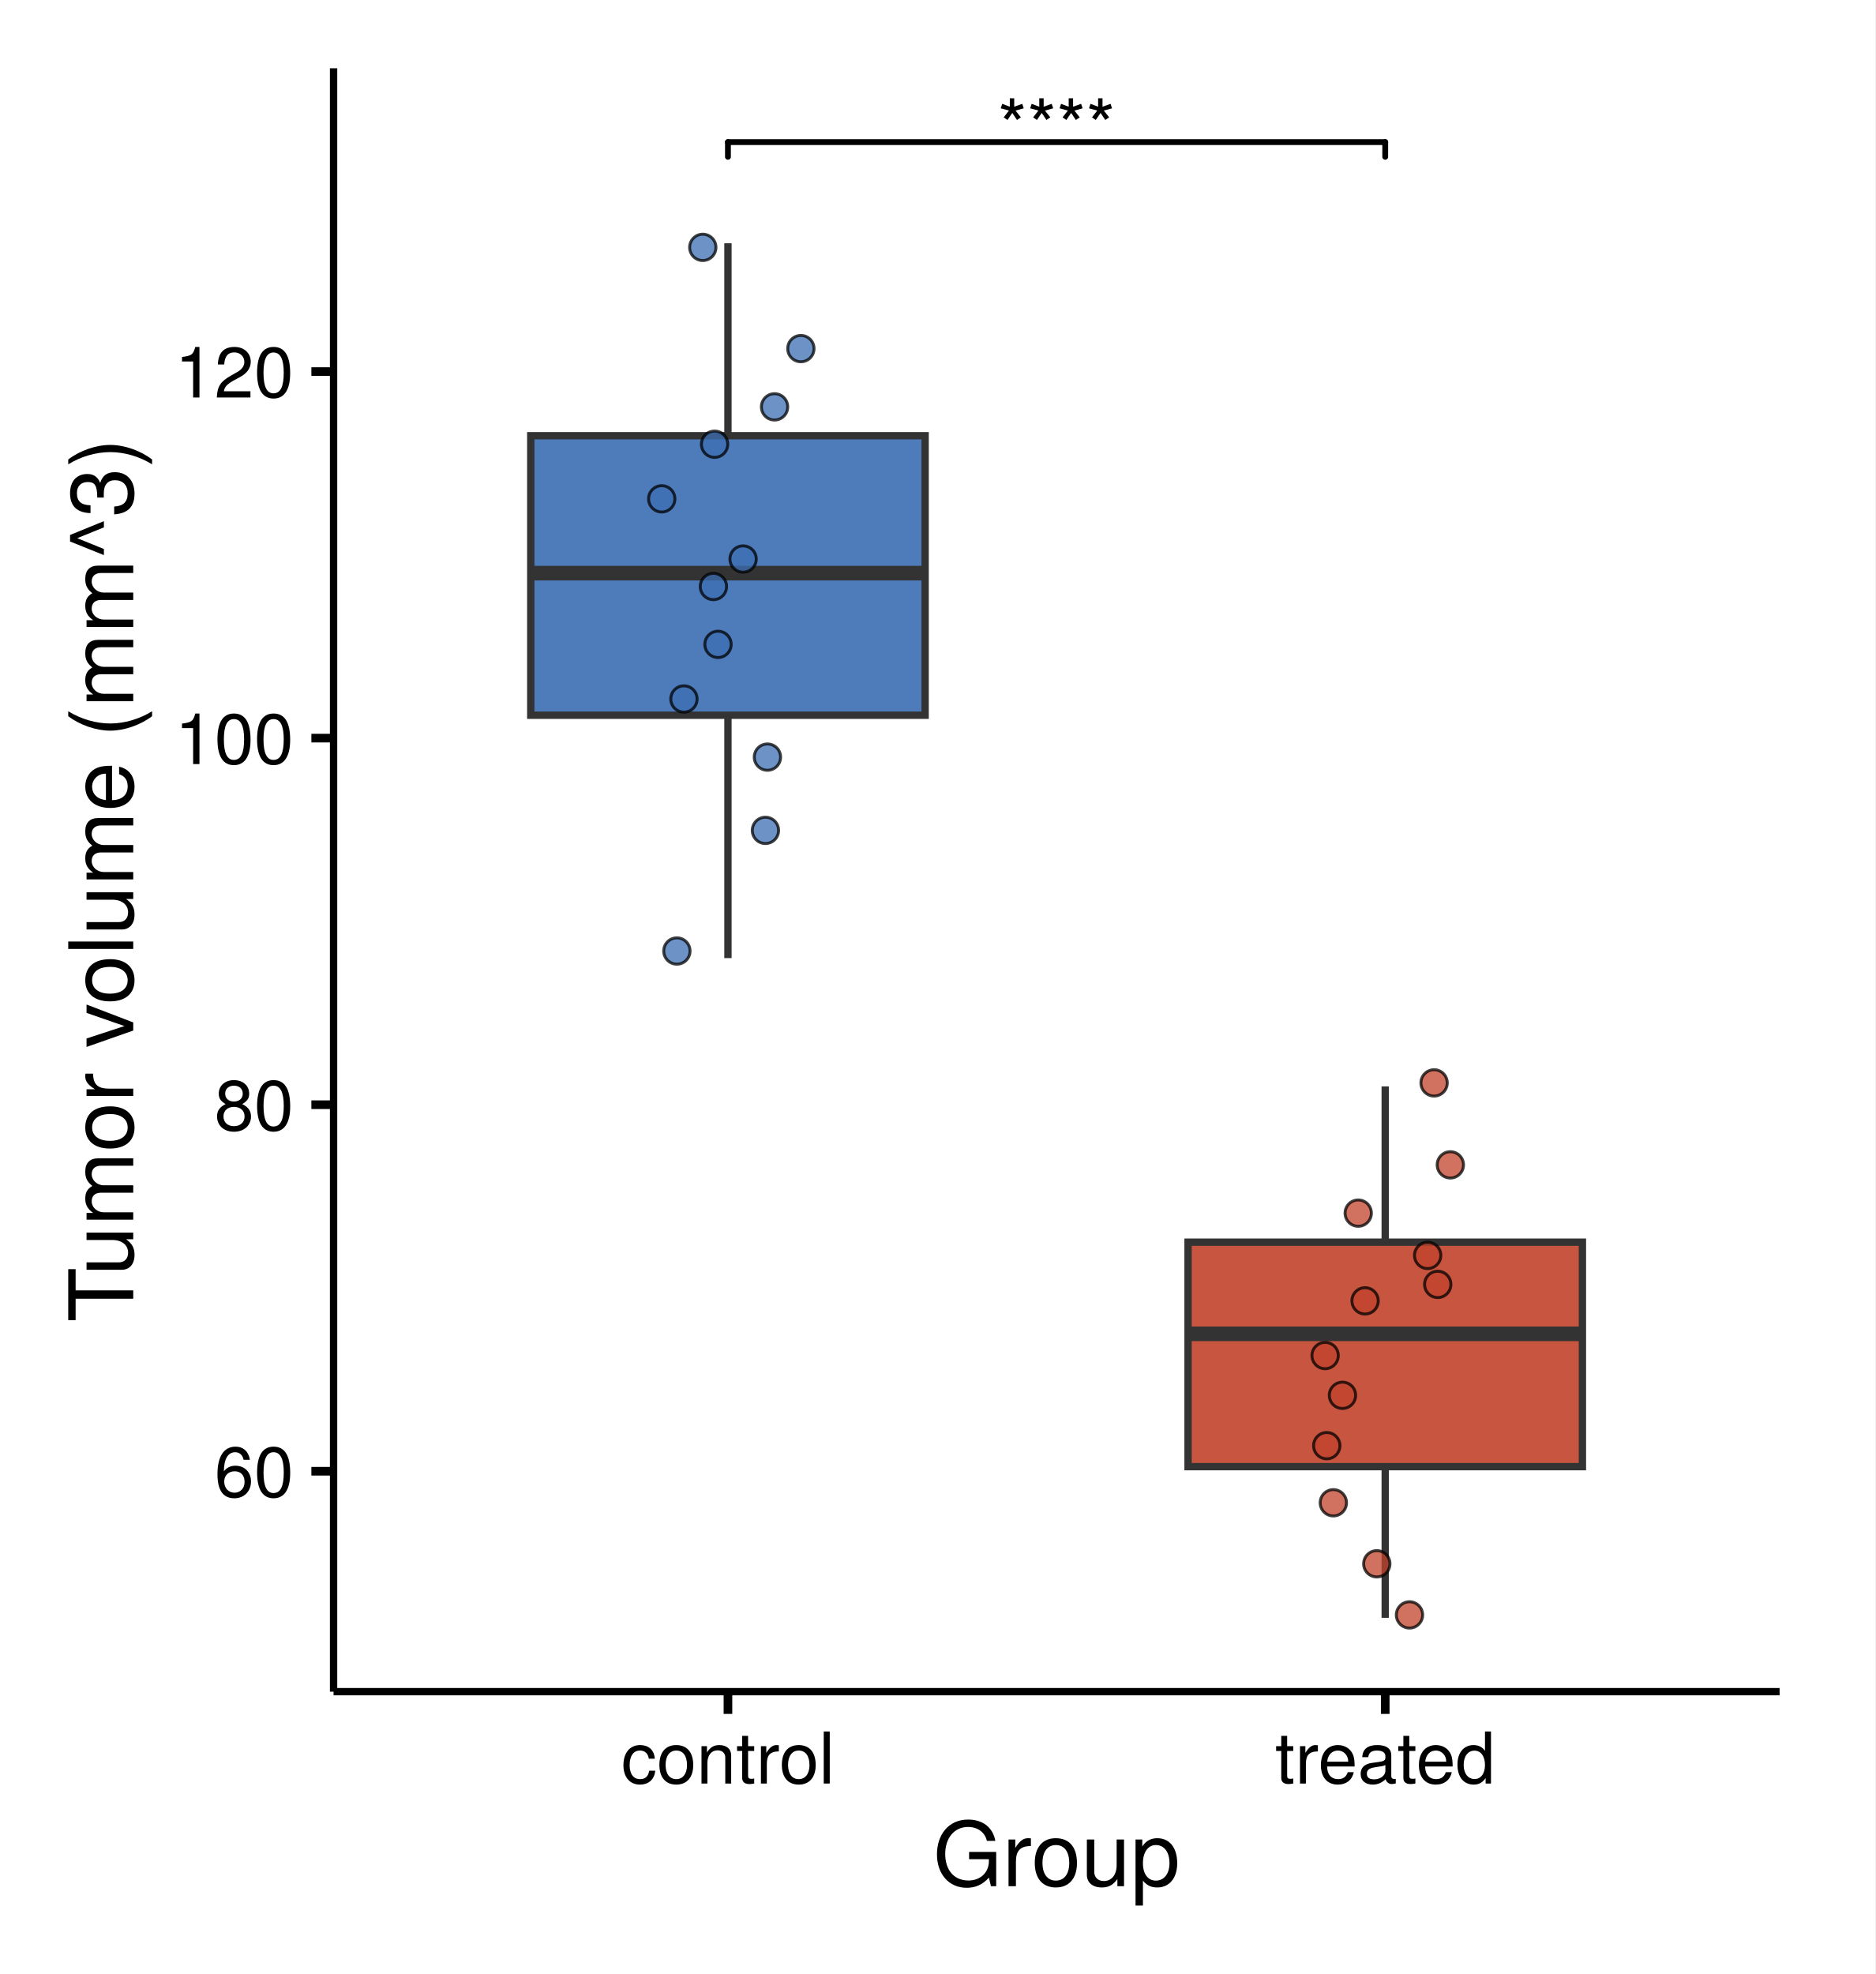
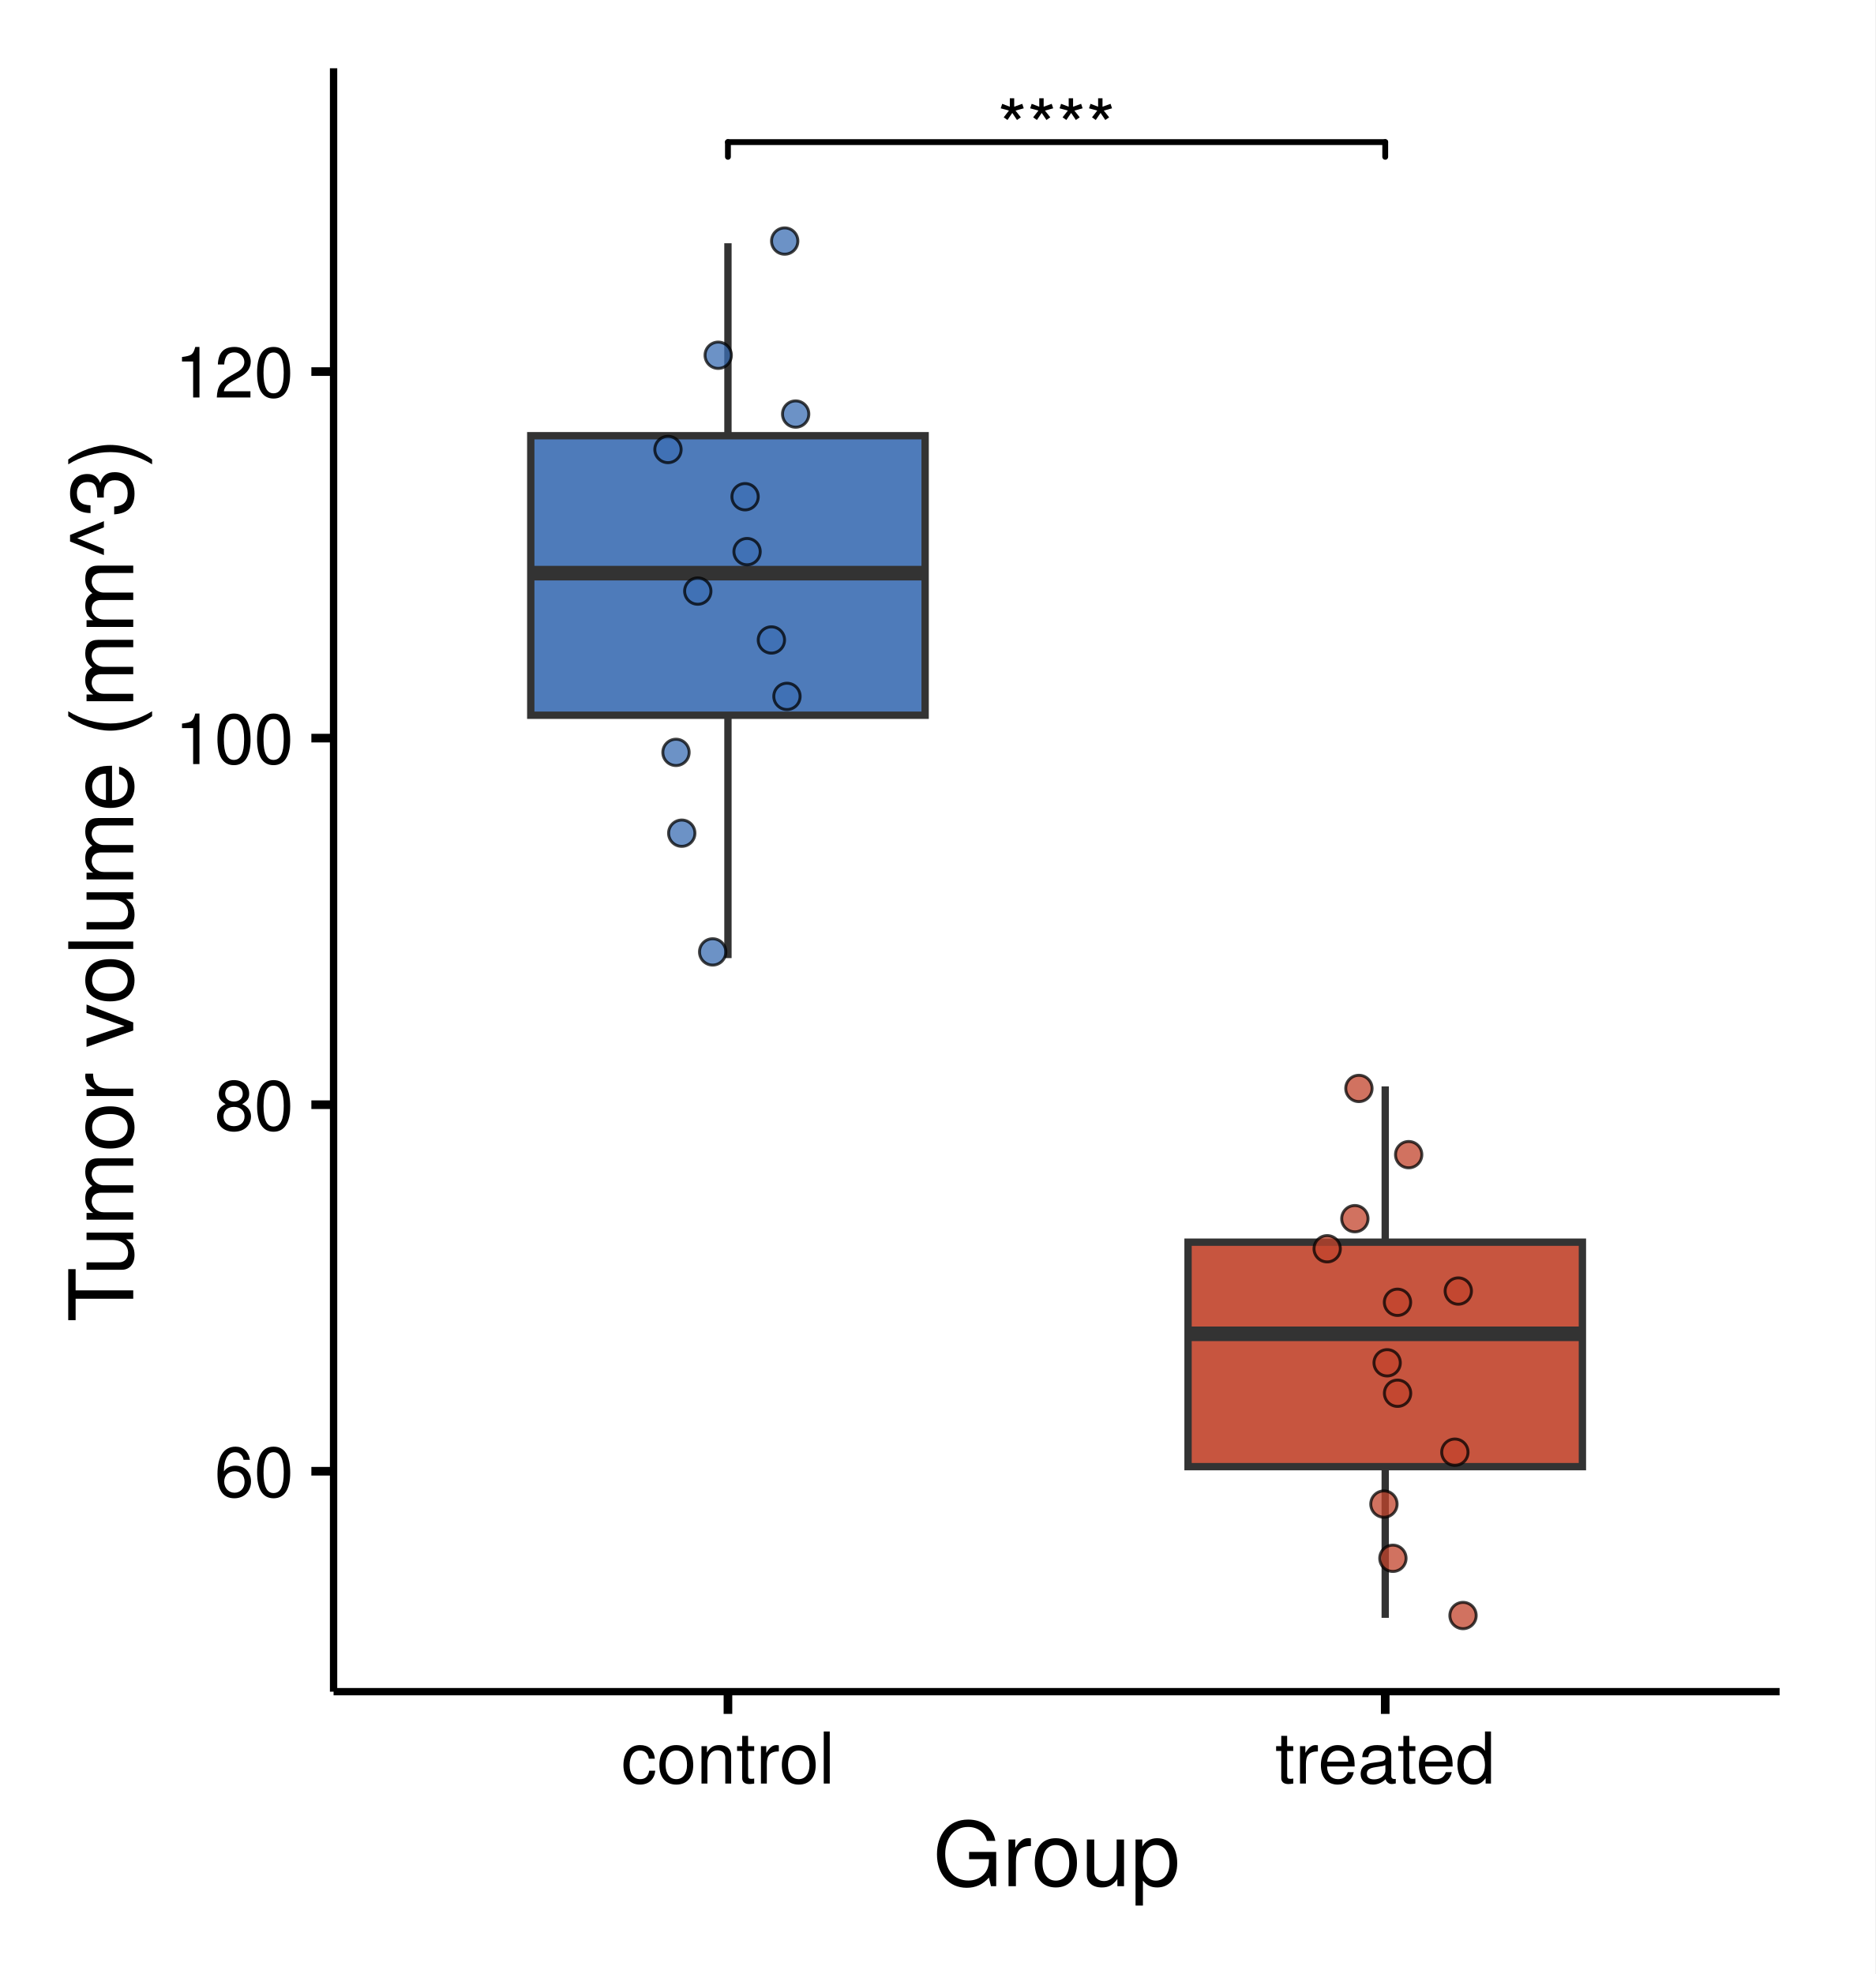
<svg xmlns="http://www.w3.org/2000/svg" class="svglite" width="273.60pt" height="288.00pt" viewBox="0 0 273.60 288.00">
  <defs>
    <style type="text/css">
    .svglite line, .svglite polyline, .svglite polygon, .svglite path, .svglite rect, .svglite circle {
      fill: none;
      stroke: #000000;
      stroke-linecap: round;
      stroke-linejoin: round;
      stroke-miterlimit: 10.00;
    }
    .svglite text {
      white-space: pre;
    }
  </style>
  </defs>
  <rect width="100%" height="100%" style="stroke: none; fill: #FFFFFF;" />
  <defs>
    <clipPath id="cpMC4wMHwyNzMuNjB8MC4wMHwyODguMDA=">
      <rect x="0.00" y="0.00" width="273.60" height="288.00" />
    </clipPath>
  </defs>
  <g clip-path="url(#cpMC4wMHwyNzMuNjB8MC4wMHwyODguMDA=)">
    <rect x="0.00" y="0.00" width="273.60" height="288.00" style="stroke-width: 1.26; stroke: #FFFFFF; fill: #FFFFFF;" />
  </g>
  <defs>
    <clipPath id="cpNDguNjd8MjU5LjY1fDkuOTZ8MjQ2Ljgx">
      <rect x="48.67" y="9.96" width="210.98" height="236.85" />
    </clipPath>
  </defs>
  <g clip-path="url(#cpNDguNjd8MjU5LjY1fDkuOTZ8MjQ2Ljgx)">
    <rect x="48.67" y="9.96" width="210.98" height="236.85" style="stroke-width: 1.26; stroke: none; fill: #FFFFFF;" />
    <line x1="106.21" y1="63.57" x2="106.21" y2="35.49" style="stroke-width: 1.07; stroke: #333333; stroke-linecap: butt;" />
    <line x1="106.21" y1="104.35" x2="106.21" y2="139.78" style="stroke-width: 1.07; stroke: #333333; stroke-linecap: butt;" />
    <polygon points="77.44,63.57 77.44,104.35 134.98,104.35 134.98,63.57 77.44,63.57 " style="stroke-width: 1.07; stroke: #333333; stroke-linecap: butt; stroke-linejoin: miter; fill: #3B6DB3; fill-opacity: 0.90;" />
    <line x1="77.44" y1="83.62" x2="134.98" y2="83.62" style="stroke-width: 2.13; stroke: #333333; stroke-linecap: butt; stroke-linejoin: miter;" />
    <line x1="202.11" y1="181.23" x2="202.11" y2="158.50" style="stroke-width: 1.07; stroke: #333333; stroke-linecap: butt;" />
    <line x1="202.11" y1="213.98" x2="202.11" y2="236.04" style="stroke-width: 1.07; stroke: #333333; stroke-linecap: butt;" />
    <polygon points="173.34,181.23 173.34,213.98 230.88,213.98 230.88,181.23 173.34,181.23 " style="stroke-width: 1.07; stroke: #333333; stroke-linecap: butt; stroke-linejoin: miter; fill: #C1432B; fill-opacity: 0.90;" />
    <line x1="173.34" y1="194.60" x2="230.88" y2="194.60" style="stroke-width: 2.13; stroke: #333333; stroke-linecap: butt; stroke-linejoin: miter;" />
-     <circle cx="99.79" cy="101.98" r="1.92" style="stroke-width: 0.43; stroke: #000000; stroke-opacity: 0.75; fill: #3B6DB3; fill-opacity: 0.75;" />
-     <circle cx="113.01" cy="59.36" r="1.92" style="stroke-width: 0.43; stroke: #000000; stroke-opacity: 0.75; fill: #3B6DB3; fill-opacity: 0.75;" />
-     <circle cx="111.68" cy="121.15" r="1.92" style="stroke-width: 0.43; stroke: #000000; stroke-opacity: 0.75; fill: #3B6DB3; fill-opacity: 0.75;" />
-     <circle cx="108.42" cy="81.56" r="1.92" style="stroke-width: 0.43; stroke: #000000; stroke-opacity: 0.75; fill: #3B6DB3; fill-opacity: 0.75;" />
-     <circle cx="102.54" cy="36.09" r="1.92" style="stroke-width: 0.43; stroke: #000000; stroke-opacity: 0.75; fill: #3B6DB3; fill-opacity: 0.75;" />
-     <circle cx="98.76" cy="138.75" r="1.92" style="stroke-width: 0.43; stroke: #000000; stroke-opacity: 0.75; fill: #3B6DB3; fill-opacity: 0.75;" />
-     <circle cx="104.76" cy="94.01" r="1.92" style="stroke-width: 0.43; stroke: #000000; stroke-opacity: 0.75; fill: #3B6DB3; fill-opacity: 0.75;" />
-     <circle cx="96.55" cy="72.78" r="1.92" style="stroke-width: 0.43; stroke: #000000; stroke-opacity: 0.75; fill: #3B6DB3; fill-opacity: 0.75;" />
-     <circle cx="111.97" cy="110.46" r="1.92" style="stroke-width: 0.43; stroke: #000000; stroke-opacity: 0.75; fill: #3B6DB3; fill-opacity: 0.75;" />
-     <circle cx="116.85" cy="50.86" r="1.92" style="stroke-width: 0.43; stroke: #000000; stroke-opacity: 0.75; fill: #3B6DB3; fill-opacity: 0.75;" />
-     <circle cx="104.09" cy="85.57" r="1.92" style="stroke-width: 0.43; stroke: #000000; stroke-opacity: 0.75; fill: #3B6DB3; fill-opacity: 0.75;" />
-     <circle cx="104.26" cy="64.81" r="1.92" style="stroke-width: 0.43; stroke: #000000; stroke-opacity: 0.75; fill: #3B6DB3; fill-opacity: 0.75;" />
-     <circle cx="208.30" cy="183.16" r="1.92" style="stroke-width: 0.43; stroke: #000000; stroke-opacity: 0.75; fill: #C1432B; fill-opacity: 0.75;" />
-     <circle cx="195.87" cy="203.57" r="1.92" style="stroke-width: 0.43; stroke: #000000; stroke-opacity: 0.75; fill: #C1432B; fill-opacity: 0.75;" />
-     <circle cx="209.24" cy="157.99" r="1.92" style="stroke-width: 0.43; stroke: #000000; stroke-opacity: 0.75; fill: #C1432B; fill-opacity: 0.75;" />
-     <circle cx="194.54" cy="219.25" r="1.92" style="stroke-width: 0.43; stroke: #000000; stroke-opacity: 0.75; fill: #C1432B; fill-opacity: 0.75;" />
-     <circle cx="199.17" cy="189.79" r="1.92" style="stroke-width: 0.43; stroke: #000000; stroke-opacity: 0.75; fill: #C1432B; fill-opacity: 0.75;" />
-     <circle cx="211.61" cy="169.95" r="1.92" style="stroke-width: 0.43; stroke: #000000; stroke-opacity: 0.75; fill: #C1432B; fill-opacity: 0.75;" />
-     <circle cx="205.65" cy="235.61" r="1.92" style="stroke-width: 0.43; stroke: #000000; stroke-opacity: 0.75; fill: #C1432B; fill-opacity: 0.75;" />
-     <circle cx="193.34" cy="197.77" r="1.92" style="stroke-width: 0.43; stroke: #000000; stroke-opacity: 0.75; fill: #C1432B; fill-opacity: 0.75;" />
-     <circle cx="198.17" cy="176.99" r="1.92" style="stroke-width: 0.43; stroke: #000000; stroke-opacity: 0.75; fill: #C1432B; fill-opacity: 0.75;" />
-     <circle cx="193.58" cy="210.92" r="1.92" style="stroke-width: 0.43; stroke: #000000; stroke-opacity: 0.75; fill: #C1432B; fill-opacity: 0.75;" />
-     <circle cx="209.77" cy="187.39" r="1.92" style="stroke-width: 0.43; stroke: #000000; stroke-opacity: 0.75; fill: #C1432B; fill-opacity: 0.75;" />
-     <circle cx="200.88" cy="228.15" r="1.92" style="stroke-width: 0.43; stroke: #000000; stroke-opacity: 0.75; fill: #C1432B; fill-opacity: 0.75;" />
+     <circle cx="114.82" cy="101.60" r="1.92" style="stroke-width: 0.43; stroke: #000000; stroke-opacity: 0.75; fill: #3B6DB3; fill-opacity: 0.75;" />
+     <circle cx="116.09" cy="60.41" r="1.92" style="stroke-width: 0.43; stroke: #000000; stroke-opacity: 0.75; fill: #3B6DB3; fill-opacity: 0.75;" />
+     <circle cx="99.47" cy="121.56" r="1.92" style="stroke-width: 0.43; stroke: #000000; stroke-opacity: 0.75; fill: #3B6DB3; fill-opacity: 0.75;" />
+     <circle cx="109.00" cy="80.48" r="1.92" style="stroke-width: 0.43; stroke: #000000; stroke-opacity: 0.75; fill: #3B6DB3; fill-opacity: 0.75;" />
+     <circle cx="114.49" cy="35.17" r="1.92" style="stroke-width: 0.43; stroke: #000000; stroke-opacity: 0.75; fill: #3B6DB3; fill-opacity: 0.75;" />
+     <circle cx="103.98" cy="138.88" r="1.92" style="stroke-width: 0.43; stroke: #000000; stroke-opacity: 0.75; fill: #3B6DB3; fill-opacity: 0.75;" />
+     <circle cx="112.55" cy="93.37" r="1.92" style="stroke-width: 0.43; stroke: #000000; stroke-opacity: 0.75; fill: #3B6DB3; fill-opacity: 0.75;" />
+     <circle cx="108.71" cy="72.47" r="1.92" style="stroke-width: 0.43; stroke: #000000; stroke-opacity: 0.75; fill: #3B6DB3; fill-opacity: 0.75;" />
+     <circle cx="98.63" cy="109.77" r="1.92" style="stroke-width: 0.43; stroke: #000000; stroke-opacity: 0.75; fill: #3B6DB3; fill-opacity: 0.75;" />
+     <circle cx="104.79" cy="51.83" r="1.92" style="stroke-width: 0.43; stroke: #000000; stroke-opacity: 0.75; fill: #3B6DB3; fill-opacity: 0.75;" />
+     <circle cx="101.81" cy="86.24" r="1.92" style="stroke-width: 0.43; stroke: #000000; stroke-opacity: 0.75; fill: #3B6DB3; fill-opacity: 0.75;" />
+     <circle cx="97.46" cy="65.58" r="1.92" style="stroke-width: 0.43; stroke: #000000; stroke-opacity: 0.75; fill: #3B6DB3; fill-opacity: 0.75;" />
+     <circle cx="193.64" cy="182.19" r="1.92" style="stroke-width: 0.43; stroke: #000000; stroke-opacity: 0.75; fill: #C1432B; fill-opacity: 0.75;" />
+     <circle cx="203.91" cy="203.27" r="1.92" style="stroke-width: 0.43; stroke: #000000; stroke-opacity: 0.75; fill: #C1432B; fill-opacity: 0.75;" />
+     <circle cx="198.27" cy="158.80" r="1.92" style="stroke-width: 0.43; stroke: #000000; stroke-opacity: 0.75; fill: #C1432B; fill-opacity: 0.75;" />
+     <circle cx="201.92" cy="219.44" r="1.92" style="stroke-width: 0.43; stroke: #000000; stroke-opacity: 0.75; fill: #C1432B; fill-opacity: 0.75;" />
+     <circle cx="203.90" cy="190.00" r="1.92" style="stroke-width: 0.43; stroke: #000000; stroke-opacity: 0.75; fill: #C1432B; fill-opacity: 0.75;" />
+     <circle cx="205.53" cy="168.46" r="1.92" style="stroke-width: 0.43; stroke: #000000; stroke-opacity: 0.75; fill: #C1432B; fill-opacity: 0.75;" />
+     <circle cx="213.46" cy="235.70" r="1.92" style="stroke-width: 0.43; stroke: #000000; stroke-opacity: 0.75; fill: #C1432B; fill-opacity: 0.75;" />
+     <circle cx="202.39" cy="198.83" r="1.92" style="stroke-width: 0.43; stroke: #000000; stroke-opacity: 0.75; fill: #C1432B; fill-opacity: 0.75;" />
+     <circle cx="197.68" cy="177.80" r="1.92" style="stroke-width: 0.43; stroke: #000000; stroke-opacity: 0.75; fill: #C1432B; fill-opacity: 0.75;" />
+     <circle cx="212.27" cy="211.87" r="1.92" style="stroke-width: 0.43; stroke: #000000; stroke-opacity: 0.75; fill: #C1432B; fill-opacity: 0.75;" />
+     <circle cx="212.77" cy="188.36" r="1.92" style="stroke-width: 0.43; stroke: #000000; stroke-opacity: 0.75; fill: #C1432B; fill-opacity: 0.75;" />
+     <circle cx="203.23" cy="227.35" r="1.92" style="stroke-width: 0.43; stroke: #000000; stroke-opacity: 0.75; fill: #C1432B; fill-opacity: 0.75;" />
    <text x="154.16" y="22.38" text-anchor="middle" style="font-size: 11.04px; font-weight: 0; font-family: &quot;TeX Gyre Heros&quot;;" textLength="17.16px" lengthAdjust="spacingAndGlyphs">****</text>
    <line x1="106.21" y1="22.88" x2="106.21" y2="20.73" style="stroke-width: 0.85;" />
    <line x1="106.21" y1="20.73" x2="202.11" y2="20.73" style="stroke-width: 0.85;" />
    <line x1="202.11" y1="20.73" x2="202.11" y2="22.88" style="stroke-width: 0.85;" />
  </g>
  <g clip-path="url(#cpMC4wMHwyNzMuNjB8MC4wMHwyODguMDA=)">
    <polyline points="48.67,246.81 48.67,9.96 " style="stroke-width: 1.07; stroke-linecap: butt;" />
    <text x="42.84" y="218.44" text-anchor="end" style="font-size: 10.40px; font-weight: 0; font-family: &quot;TeX Gyre Heros&quot;;" textLength="11.55px" lengthAdjust="spacingAndGlyphs">60</text>
    <text x="42.84" y="164.96" text-anchor="end" style="font-size: 10.40px; font-weight: 0; font-family: &quot;TeX Gyre Heros&quot;;" textLength="11.55px" lengthAdjust="spacingAndGlyphs">80</text>
    <text x="42.84" y="111.48" text-anchor="end" style="font-size: 10.40px; font-weight: 0; font-family: &quot;TeX Gyre Heros&quot;;" textLength="17.32px" lengthAdjust="spacingAndGlyphs">100</text>
    <text x="42.84" y="57.99" text-anchor="end" style="font-size: 10.40px; font-weight: 0; font-family: &quot;TeX Gyre Heros&quot;;" textLength="17.32px" lengthAdjust="spacingAndGlyphs">120</text>
    <polyline points="45.43,214.65 48.67,214.65 " style="stroke-width: 1.26; stroke-linecap: butt;" />
    <polyline points="45.43,161.17 48.67,161.17 " style="stroke-width: 1.26; stroke-linecap: butt;" />
    <polyline points="45.43,107.69 48.67,107.69 " style="stroke-width: 1.26; stroke-linecap: butt;" />
    <polyline points="45.43,54.21 48.67,54.21 " style="stroke-width: 1.26; stroke-linecap: butt;" />
    <polyline points="48.67,246.81 259.65,246.81 " style="stroke-width: 1.07; stroke-linecap: butt;" />
    <polyline points="106.21,250.05 106.21,246.81 " style="stroke-width: 1.26; stroke-linecap: butt;" />
    <polyline points="202.11,250.05 202.11,246.81 " style="stroke-width: 1.26; stroke-linecap: butt;" />
    <text x="106.21" y="260.21" text-anchor="middle" style="font-size: 10.40px; font-weight: 0; font-family: &quot;TeX Gyre Heros&quot;;" textLength="31.18px" lengthAdjust="spacingAndGlyphs">control</text>
    <text x="202.11" y="260.21" text-anchor="middle" style="font-size: 10.40px; font-weight: 0; font-family: &quot;TeX Gyre Heros&quot;;" textLength="32.34px" lengthAdjust="spacingAndGlyphs">treated</text>
    <text x="154.16" y="275.19" text-anchor="middle" style="font-size: 13.00px; font-weight: 0; font-family: &quot;TeX Gyre Heros&quot;;" textLength="36.13px" lengthAdjust="spacingAndGlyphs">Group</text>
    <text transform="translate(19.44,128.39) rotate(-90)" text-anchor="middle" style="font-size: 13.00px; font-weight: 0; font-family: &quot;TeX Gyre Heros&quot;;" textLength="130.33px" lengthAdjust="spacingAndGlyphs">Tumor volume (mm^3)</text>
  </g>
</svg>
